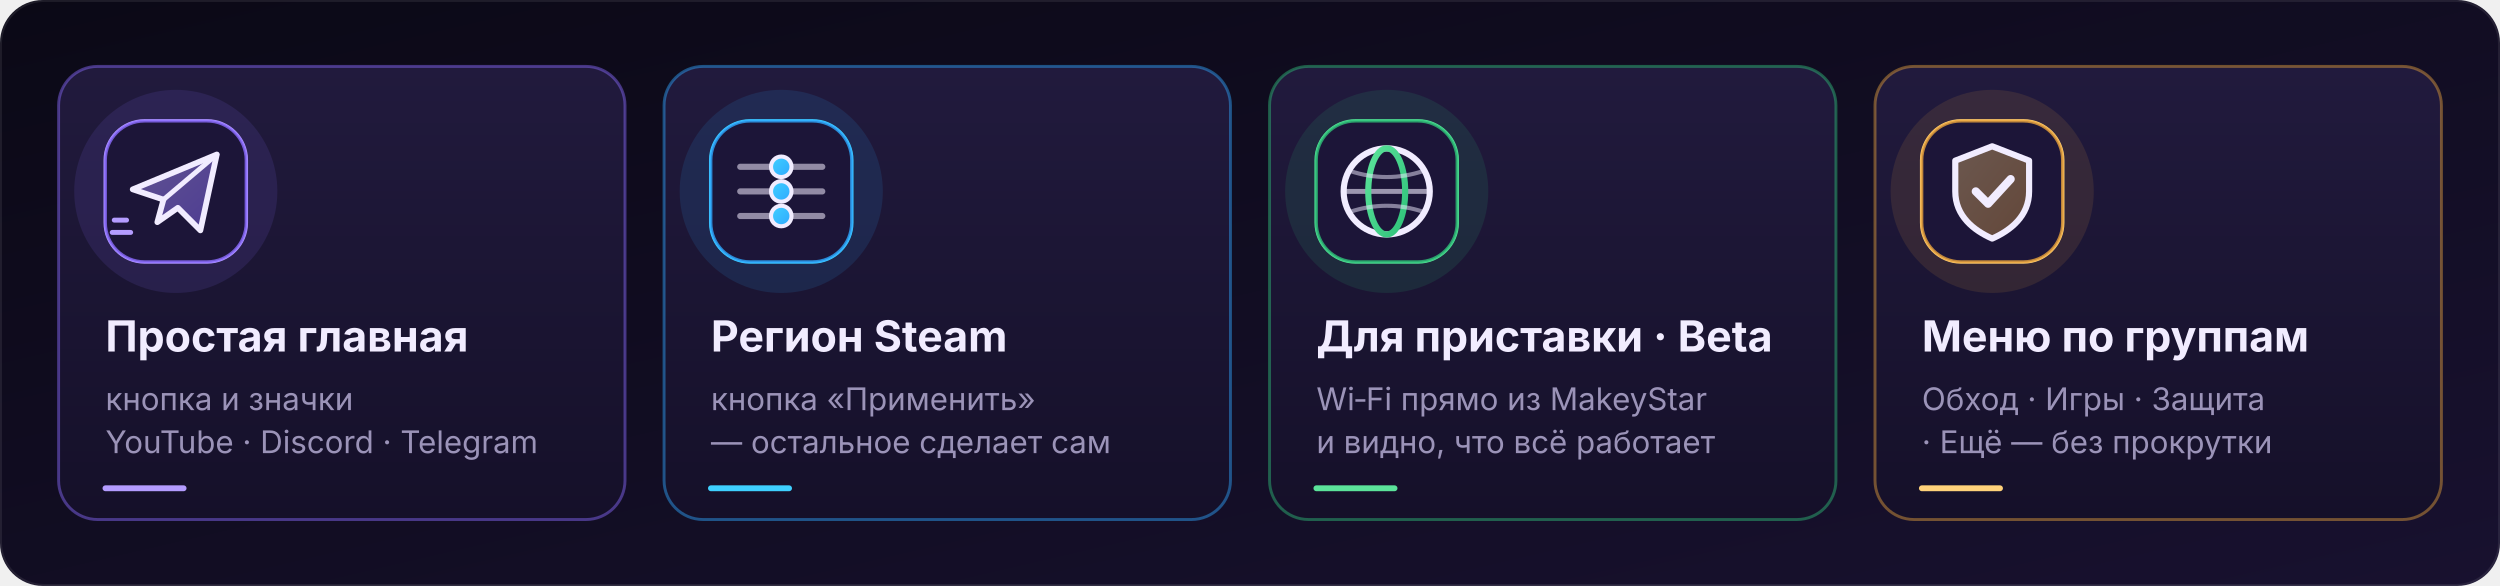
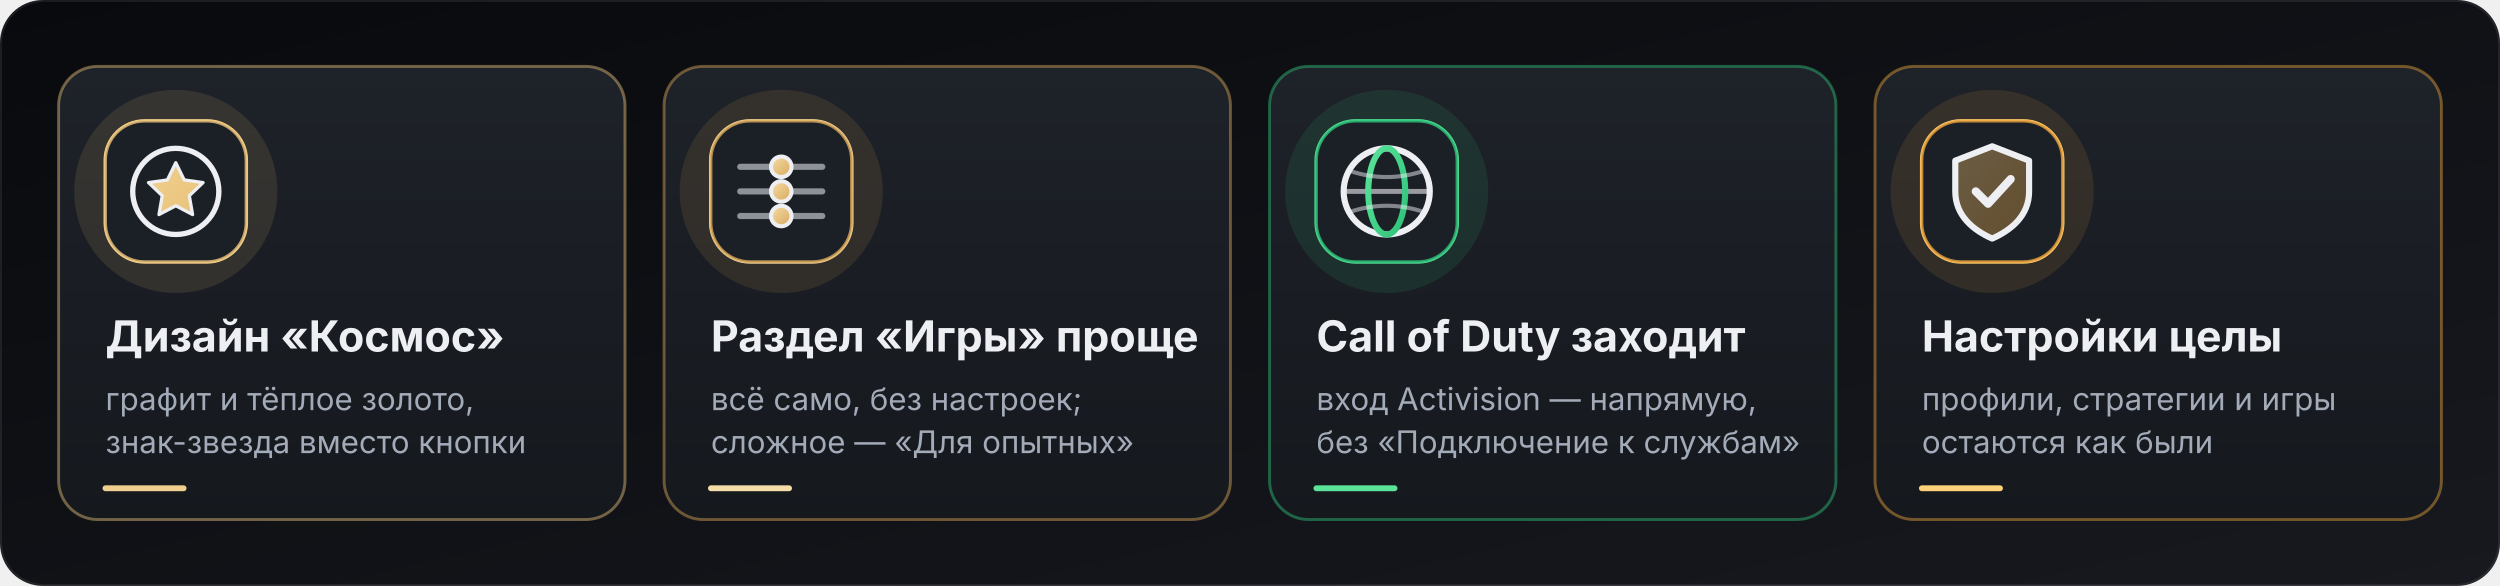
<svg xmlns="http://www.w3.org/2000/svg" width="1280" height="300" viewBox="0 0 1280 300" role="img" aria-label="Что нового в MakeyStar 3.0">
  <defs>
    <linearGradient id="bg" x1="0" y1="0" x2="1" y2="1">
-       <stop offset="0" stop-color="#0B0916" />
-       <stop offset="1" stop-color="#18112F" />
+       <stop offset="0" stop-color="#090A0D" />
+       <stop offset="1" stop-color="#17191F" />
    </linearGradient>
    <linearGradient id="card" x1="0" y1="0" x2="0" y2="1">
-       <stop offset="0" stop-color="#211A3D" />
-       <stop offset="1" stop-color="#151029" />
+       <stop offset="0" stop-color="#1E2229" />
+       <stop offset="1" stop-color="#15181D" />
    </linearGradient>
    <linearGradient id="ig0" x1="0" y1="0" x2="1" y2="1">
-       <stop offset="0" stop-color="#B49CFF" />
-       <stop offset="1" stop-color="#8B6CFF" />
+       <stop offset="0" stop-color="#F0CF8E" />
+       <stop offset="1" stop-color="#E8C27A" />
    </linearGradient>
    <linearGradient id="ig1" x1="0" y1="0" x2="1" y2="1">
-       <stop offset="0" stop-color="#3FD0FF" />
-       <stop offset="1" stop-color="#2FA8FF" />
+       <stop offset="0" stop-color="#F5DDA8" />
+       <stop offset="1" stop-color="#D9A85A" />
    </linearGradient>
    <linearGradient id="ig2" x1="0" y1="0" x2="1" y2="1">
      <stop offset="0" stop-color="#5BE39A" />
      <stop offset="1" stop-color="#2FC27A" />
    </linearGradient>
    <linearGradient id="ig3" x1="0" y1="0" x2="1" y2="1">
      <stop offset="0" stop-color="#FFD27A" />
      <stop offset="1" stop-color="#E8A33D" />
    </linearGradient>
    <clipPath id="c">
      <rect width="1280" height="300" rx="22" />
    </clipPath>
    <style>
.tile{animation:up .9s cubic-bezier(.2,.8,.2,1) both}
.ring{animation:ring 2.8s ease-out infinite;transform-box:fill-box;transform-origin:center}
.pk{stroke-dasharray:40 400;animation:pk 3.2s cubic-bezier(.5,0,.5,1) infinite}
@keyframes up{from{opacity:0;transform:translateY(16px)}to{opacity:1;transform:translateY(0)}}
@keyframes ring{0%{opacity:.75;transform:scale(1)}100%{opacity:0;transform:scale(1.25)}}
@keyframes pk{from{stroke-dashoffset:40}to{stroke-dashoffset:-300}}

.ib-spin{animation:ibspin 9s linear infinite;transform-box:fill-box;transform-origin:center}
.ib-spin-slow{animation:ibspin 14s linear infinite;transform-box:fill-box;transform-origin:center}
.ib-pulse{animation:ibpulse 2.4s ease-in-out infinite;transform-box:fill-box;transform-origin:center}
.ib-spark{animation:ibtw 1.8s ease-in-out infinite}
.ib-tw1{animation:ibtw 2.6s ease-in-out infinite;transform-box:fill-box;transform-origin:center}
.ib-tw2{animation:ibtw 2.6s ease-in-out infinite .8s;transform-box:fill-box;transform-origin:center}
.ib-tw3{animation:ibtw 2.6s ease-in-out infinite 1.6s;transform-box:fill-box;transform-origin:center}
.ib-needle{animation:ibneedle 4s ease-in-out infinite;transform-origin:0 0}
.ib-draw{stroke-dasharray:40;animation:ibdraw 3s ease-in-out infinite}
.ib-k1{animation:ibk 3.2s ease-in-out infinite}
.ib-k2{animation:ibk 3.2s ease-in-out infinite -1.1s}
.ib-k3{animation:ibk 3.2s ease-in-out infinite -2.2s}
.ib-rock{animation:ibrock 3s ease-in-out infinite;transform-origin:0 0}
.ib-blink{animation:ibblink 4s ease-in-out infinite;transform-box:fill-box;transform-origin:center}
.ib-slash{stroke-dasharray:60;animation:ibdraw 4s ease-in-out infinite}
.ib-float{animation:ibfloat 3.4s ease-in-out infinite}
.ib-orbit{animation:iborbit 3s linear infinite}
.ib-bob{animation:ibfloat 2.8s ease-in-out infinite}
.ib-fly{animation:ibfly 3s ease-in-out infinite}
.ib-trail{animation:ibtw 1.5s ease-in-out infinite}
.ib-shackle{animation:ibshackle 3s ease-in-out infinite}
.ib-trace{stroke-dasharray:36;animation:ibdraw 2.6s linear infinite}
.ib-globe{animation:ibglobe 4s ease-in-out infinite;transform-box:fill-box;transform-origin:center}
@keyframes ibspin{to{transform:rotate(360deg)}}
@keyframes ibpulse{0%,100%{transform:scale(1)}50%{transform:scale(1.12)}}
@keyframes ibtw{0%,100%{opacity:.25}50%{opacity:1}}
@keyframes ibneedle{0%,100%{transform:rotate(-25deg)}50%{transform:rotate(35deg)}}
@keyframes ibdraw{0%{stroke-dashoffset:40}35%,100%{stroke-dashoffset:0}}
@keyframes ibk{0%,100%{transform:translateX(-12px)}50%{transform:translateX(12px)}}
@keyframes ibrock{0%,100%{transform:rotate(0)}50%{transform:rotate(-14deg)}}
@keyframes ibblink{0%,44%,52%,100%{transform:scaleY(1)}48%{transform:scaleY(.1)}}
@keyframes ibfloat{0%,100%{transform:translateY(2px)}50%{transform:translateY(-3px)}}
@keyframes iborbit{to{stroke-dashoffset:-132}}
@keyframes ibfly{0%,100%{transform:translate(0,0)}50%{transform:translate(3px,-4px)}}
@keyframes ibshackle{0%,100%{transform:translateY(0)}50%{transform:translateY(-4px)}}
@keyframes ibglobe{0%,100%{transform:scaleX(1)}50%{transform:scaleX(.25)}}

</style>
  </defs>
  <g clip-path="url(#c)">
    <rect width="1280" height="300" fill="url(#bg)" />
    <g font-family="Segoe UI, Inter, Helvetica, Arial, sans-serif">
      <g class="tile" style="animation-delay:0.0s">
-         <rect x="30" y="34" width="290" height="232" rx="20" fill="url(#card)" stroke="#8B6CFF" stroke-opacity=".45" stroke-width="1.5" />
-         <circle cx="90" cy="98" r="52" fill="#8B6CFF" fill-opacity=".12" />
-         <rect class="ring" x="54" y="62" width="72" height="72" rx="20" fill="none" stroke="#B49CFF" stroke-width="2" style="animation-delay:0.0s" />
-         <rect x="54" y="62" width="72" height="72" rx="20" fill="#1C1538" stroke="#8B6CFF" stroke-opacity=".8" stroke-width="1.5" />
+         <rect x="30" y="34" width="290" height="232" rx="20" fill="url(#card)" stroke="#E8C27A" stroke-opacity=".45" stroke-width="1.5" />
+         <circle cx="90" cy="98" r="52" fill="#E8C27A" fill-opacity=".12" />
+         <rect class="ring" x="54" y="62" width="72" height="72" rx="20" fill="none" stroke="#F0CF8E" stroke-width="2" style="animation-delay:0.0s" />
+         <rect x="54" y="62" width="72" height="72" rx="20" fill="#1B1F26" stroke="#E8C27A" stroke-opacity=".8" stroke-width="1.5" />
        <g transform="translate(90 98) scale(1.05)">
-           <g class="ib-fly">
-             <path d="M-21 -1 L20 -18 L12 19 L1 8 L-9 15 L-6 4 Z" fill="url(#ig0)" fill-opacity="0.45" stroke="#F1ECFF" stroke-width="2.8" stroke-linejoin="round" />
-             <path d="M-6 4 L20 -18" stroke="#F1ECFF" stroke-width="2.4" stroke-linecap="round" />
-           </g>
-           <path d="M-24 14 h-6 M-22 20 h-9" stroke="#B49CFF" stroke-width="2.4" stroke-linecap="round" class="ib-trail" />
+           <circle r="21" fill="none" stroke="#EDEFF3" stroke-width="2.6" />
+           <path d="M0 -14 L4.1 -5.6 L13.3 -4.3 L6.6 2.1 L8.2 11.3 L0 7 L-8.2 11.3 L-6.6 2.1 L-13.3 -4.3 L-4.1 -5.6 Z" fill="url(#ig0)" stroke="#EDEFF3" stroke-width="1.6" stroke-linejoin="round" />
        </g>
-         <text x="54" y="180" font-size="22" font-weight="700" fill="#F1ECFF">Простая главная</text>
-         <text x="54" y="210" font-size="16" fill="#9B93B8">кнопка и значки</text>
-         <text x="54" y="232" font-size="16" fill="#9B93B8">YouTube · Discord · Telegram</text>
-         <path class="pk" d="M54 250 H296" stroke="#B49CFF" stroke-width="3" stroke-linecap="round" style="animation-delay:0.0s" />
+         <text x="54" y="180" font-size="22" font-weight="700" fill="#EDEFF3">Дизайн «Космос»</text>
+         <text x="54" y="210" font-size="16" fill="#A3AAB8">графит и тёплое золото,</text>
+         <text x="54" y="232" font-size="16" fill="#A3AAB8">знак-звезда вместо кнопки</text>
+         <path class="pk" d="M54 250 H296" stroke="#F0CF8E" stroke-width="3" stroke-linecap="round" style="animation-delay:0.0s" />
      </g>
      <g class="tile" style="animation-delay:0.18s">
-         <rect x="340" y="34" width="290" height="232" rx="20" fill="url(#card)" stroke="#2FA8FF" stroke-opacity=".45" stroke-width="1.5" />
-         <circle cx="400" cy="98" r="52" fill="#2FA8FF" fill-opacity=".12" />
-         <rect class="ring" x="364" y="62" width="72" height="72" rx="20" fill="none" stroke="#3FD0FF" stroke-width="2" style="animation-delay:0.18s" />
-         <rect x="364" y="62" width="72" height="72" rx="20" fill="#1C1538" stroke="#2FA8FF" stroke-opacity=".8" stroke-width="1.5" />
+         <rect x="340" y="34" width="290" height="232" rx="20" fill="url(#card)" stroke="#D9A85A" stroke-opacity=".45" stroke-width="1.5" />
+         <circle cx="400" cy="98" r="52" fill="#D9A85A" fill-opacity=".12" />
+         <rect class="ring" x="364" y="62" width="72" height="72" rx="20" fill="none" stroke="#F5DDA8" stroke-width="2" style="animation-delay:0.18s" />
+         <rect x="364" y="62" width="72" height="72" rx="20" fill="#1B1F26" stroke="#D9A85A" stroke-opacity=".8" stroke-width="1.5" />
        <g transform="translate(400 98) scale(1.05)">
-           <path d="M-20 -12 H20" stroke="#F1ECFF" stroke-opacity="0.55" stroke-width="3" stroke-linecap="round" />
-           <circle class="ib-k1" cx="0" cy="-12" r="5" fill="url(#ig1)" stroke="#F1ECFF" stroke-width="2" />
-           <path d="M-20 0 H20" stroke="#F1ECFF" stroke-opacity="0.55" stroke-width="3" stroke-linecap="round" />
-           <circle class="ib-k2" cx="0" cy="0" r="5" fill="url(#ig1)" stroke="#F1ECFF" stroke-width="2" />
-           <path d="M-20 12 H20" stroke="#F1ECFF" stroke-opacity="0.55" stroke-width="3" stroke-linecap="round" />
-           <circle class="ib-k3" cx="0" cy="12" r="5" fill="url(#ig1)" stroke="#F1ECFF" stroke-width="2" />
+           <path d="M-20 -12 H20" stroke="#EDEFF3" stroke-opacity="0.55" stroke-width="3" stroke-linecap="round" />
+           <circle class="ib-k1" cx="0" cy="-12" r="5" fill="url(#ig1)" stroke="#EDEFF3" stroke-width="2" />
+           <path d="M-20 0 H20" stroke="#EDEFF3" stroke-opacity="0.55" stroke-width="3" stroke-linecap="round" />
+           <circle class="ib-k2" cx="0" cy="0" r="5" fill="url(#ig1)" stroke="#EDEFF3" stroke-width="2" />
+           <path d="M-20 12 H20" stroke="#EDEFF3" stroke-opacity="0.55" stroke-width="3" stroke-linecap="round" />
+           <circle class="ib-k3" cx="0" cy="12" r="5" fill="url(#ig1)" stroke="#EDEFF3" stroke-width="2" />
        </g>
-         <text x="364" y="180" font-size="22" font-weight="700" fill="#F1ECFF">Регион Steam</text>
-         <text x="364" y="210" font-size="16" fill="#9B93B8">кнопка «Применить»</text>
-         <text x="364" y="232" font-size="16" fill="#9B93B8">— остальное сделает сам</text>
-         <path class="pk" d="M364 250 H606" stroke="#3FD0FF" stroke-width="3" stroke-linecap="round" style="animation-delay:0.18s" />
+         <text x="364" y="180" font-size="22" font-weight="700" fill="#EDEFF3">Раздел «Игры» проще</text>
+         <text x="364" y="210" font-size="16" fill="#A3AAB8">всё само, без настроек;</text>
+         <text x="364" y="232" font-size="16" fill="#A3AAB8">сложное — «Для опытных»</text>
+         <path class="pk" d="M364 250 H606" stroke="#F5DDA8" stroke-width="3" stroke-linecap="round" style="animation-delay:0.18s" />
      </g>
      <g class="tile" style="animation-delay:0.36s">
        <rect x="650" y="34" width="290" height="232" rx="20" fill="url(#card)" stroke="#2FC27A" stroke-opacity=".45" stroke-width="1.5" />
        <circle cx="710" cy="98" r="52" fill="#2FC27A" fill-opacity=".12" />
        <rect class="ring" x="674" y="62" width="72" height="72" rx="20" fill="none" stroke="#5BE39A" stroke-width="2" style="animation-delay:0.36s" />
-         <rect x="674" y="62" width="72" height="72" rx="20" fill="#1C1538" stroke="#2FC27A" stroke-opacity=".8" stroke-width="1.5" />
+         <rect x="674" y="62" width="72" height="72" rx="20" fill="#1B1F26" stroke="#2FC27A" stroke-opacity=".8" stroke-width="1.5" />
        <g transform="translate(710 98) scale(1.05)">
-           <circle r="21" fill="none" stroke="#F1ECFF" stroke-width="3" />
-           <path d="M-21 0 H21" stroke="#F1ECFF" stroke-opacity="0.6" stroke-width="2.4" />
+           <circle r="21" fill="none" stroke="#EDEFF3" stroke-width="3" />
+           <path d="M-21 0 H21" stroke="#EDEFF3" stroke-opacity="0.6" stroke-width="2.4" />
          <g class="ib-globe">
            <ellipse rx="9" ry="21" fill="none" stroke="url(#ig2)" stroke-width="3" />
          </g>
-           <path d="M-18 -10 Q0 -4 18 -10 M-18 10 Q0 4 18 10" fill="none" stroke="#F1ECFF" stroke-opacity="0.5" stroke-width="2" />
+           <path d="M-18 -10 Q0 -4 18 -10 M-18 10 Q0 4 18 10" fill="none" stroke="#EDEFF3" stroke-opacity="0.5" stroke-width="2" />
        </g>
-         <text x="674" y="180" font-size="22" font-weight="700" fill="#F1ECFF">Для приставки · Beta</text>
-         <text x="674" y="210" font-size="16" fill="#9B93B8">Wi‑Fi прямо из MakeyStar</text>
-         <text x="674" y="232" font-size="16" fill="#9B93B8">и видно, что всё работает</text>
+         <text x="674" y="180" font-size="22" font-weight="700" fill="#EDEFF3">Call of Duty заходит</text>
+         <text x="674" y="210" font-size="16" fill="#A3AAB8">вход Activision — напрямую,</text>
+         <text x="674" y="232" font-size="16" fill="#A3AAB8">без «Подключение к службам»</text>
        <path class="pk" d="M674 250 H916" stroke="#5BE39A" stroke-width="3" stroke-linecap="round" style="animation-delay:0.36s" />
      </g>
      <g class="tile" style="animation-delay:0.54s">
        <rect x="960" y="34" width="290" height="232" rx="20" fill="url(#card)" stroke="#E8A33D" stroke-opacity=".45" stroke-width="1.5" />
        <circle cx="1020" cy="98" r="52" fill="#E8A33D" fill-opacity=".12" />
        <rect class="ring" x="984" y="62" width="72" height="72" rx="20" fill="none" stroke="#FFD27A" stroke-width="2" style="animation-delay:0.54s" />
-         <rect x="984" y="62" width="72" height="72" rx="20" fill="#1C1538" stroke="#E8A33D" stroke-opacity=".8" stroke-width="1.5" />
+         <rect x="984" y="62" width="72" height="72" rx="20" fill="#1B1F26" stroke="#E8A33D" stroke-opacity=".8" stroke-width="1.5" />
        <g transform="translate(1020 98) scale(1.05)">
-           <path d="M0 -22 L18 -15 L18 0 C18 12 9 19 0 23 C-9 19 -18 12 -18 0 L-18 -15 Z" fill="url(#ig3)" fill-opacity="0.35" stroke="#F1ECFF" stroke-width="3" stroke-linejoin="round" />
-           <path class="ib-draw" d="M-8 0 L-2 6 L9 -6" fill="none" stroke="#F1ECFF" stroke-width="4" stroke-linecap="round" stroke-linejoin="round" />
+           <path d="M0 -22 L18 -15 L18 0 C18 12 9 19 0 23 C-9 19 -18 12 -18 0 L-18 -15 Z" fill="url(#ig3)" fill-opacity="0.35" stroke="#EDEFF3" stroke-width="3" stroke-linejoin="round" />
+           <path class="ib-draw" d="M-8 0 L-2 6 L9 -6" fill="none" stroke="#EDEFF3" stroke-width="4" stroke-linecap="round" stroke-linejoin="round" />
        </g>
-         <text x="984" y="180" font-size="22" font-weight="700" fill="#F1ECFF">Меню по группам</text>
-         <text x="984" y="210" font-size="16" fill="#9B93B8">Обход · Игры · Защита</text>
-         <text x="984" y="232" font-size="16" fill="#9B93B8">· Ещё — без прокрутки</text>
+         <text x="984" y="180" font-size="22" font-weight="700" fill="#EDEFF3">Настройки целы</text>
+         <text x="984" y="210" font-size="16" fill="#A3AAB8">профили, стратегии и игры</text>
+         <text x="984" y="232" font-size="16" fill="#A3AAB8">остаются как были</text>
        <path class="pk" d="M984 250 H1226" stroke="#FFD27A" stroke-width="3" stroke-linecap="round" style="animation-delay:0.54s" />
      </g>
    </g>
  </g>
  <rect x=".5" y=".5" width="1279" height="299" rx="22" fill="none" stroke="#FFFFFF" stroke-opacity=".08" />
</svg>
